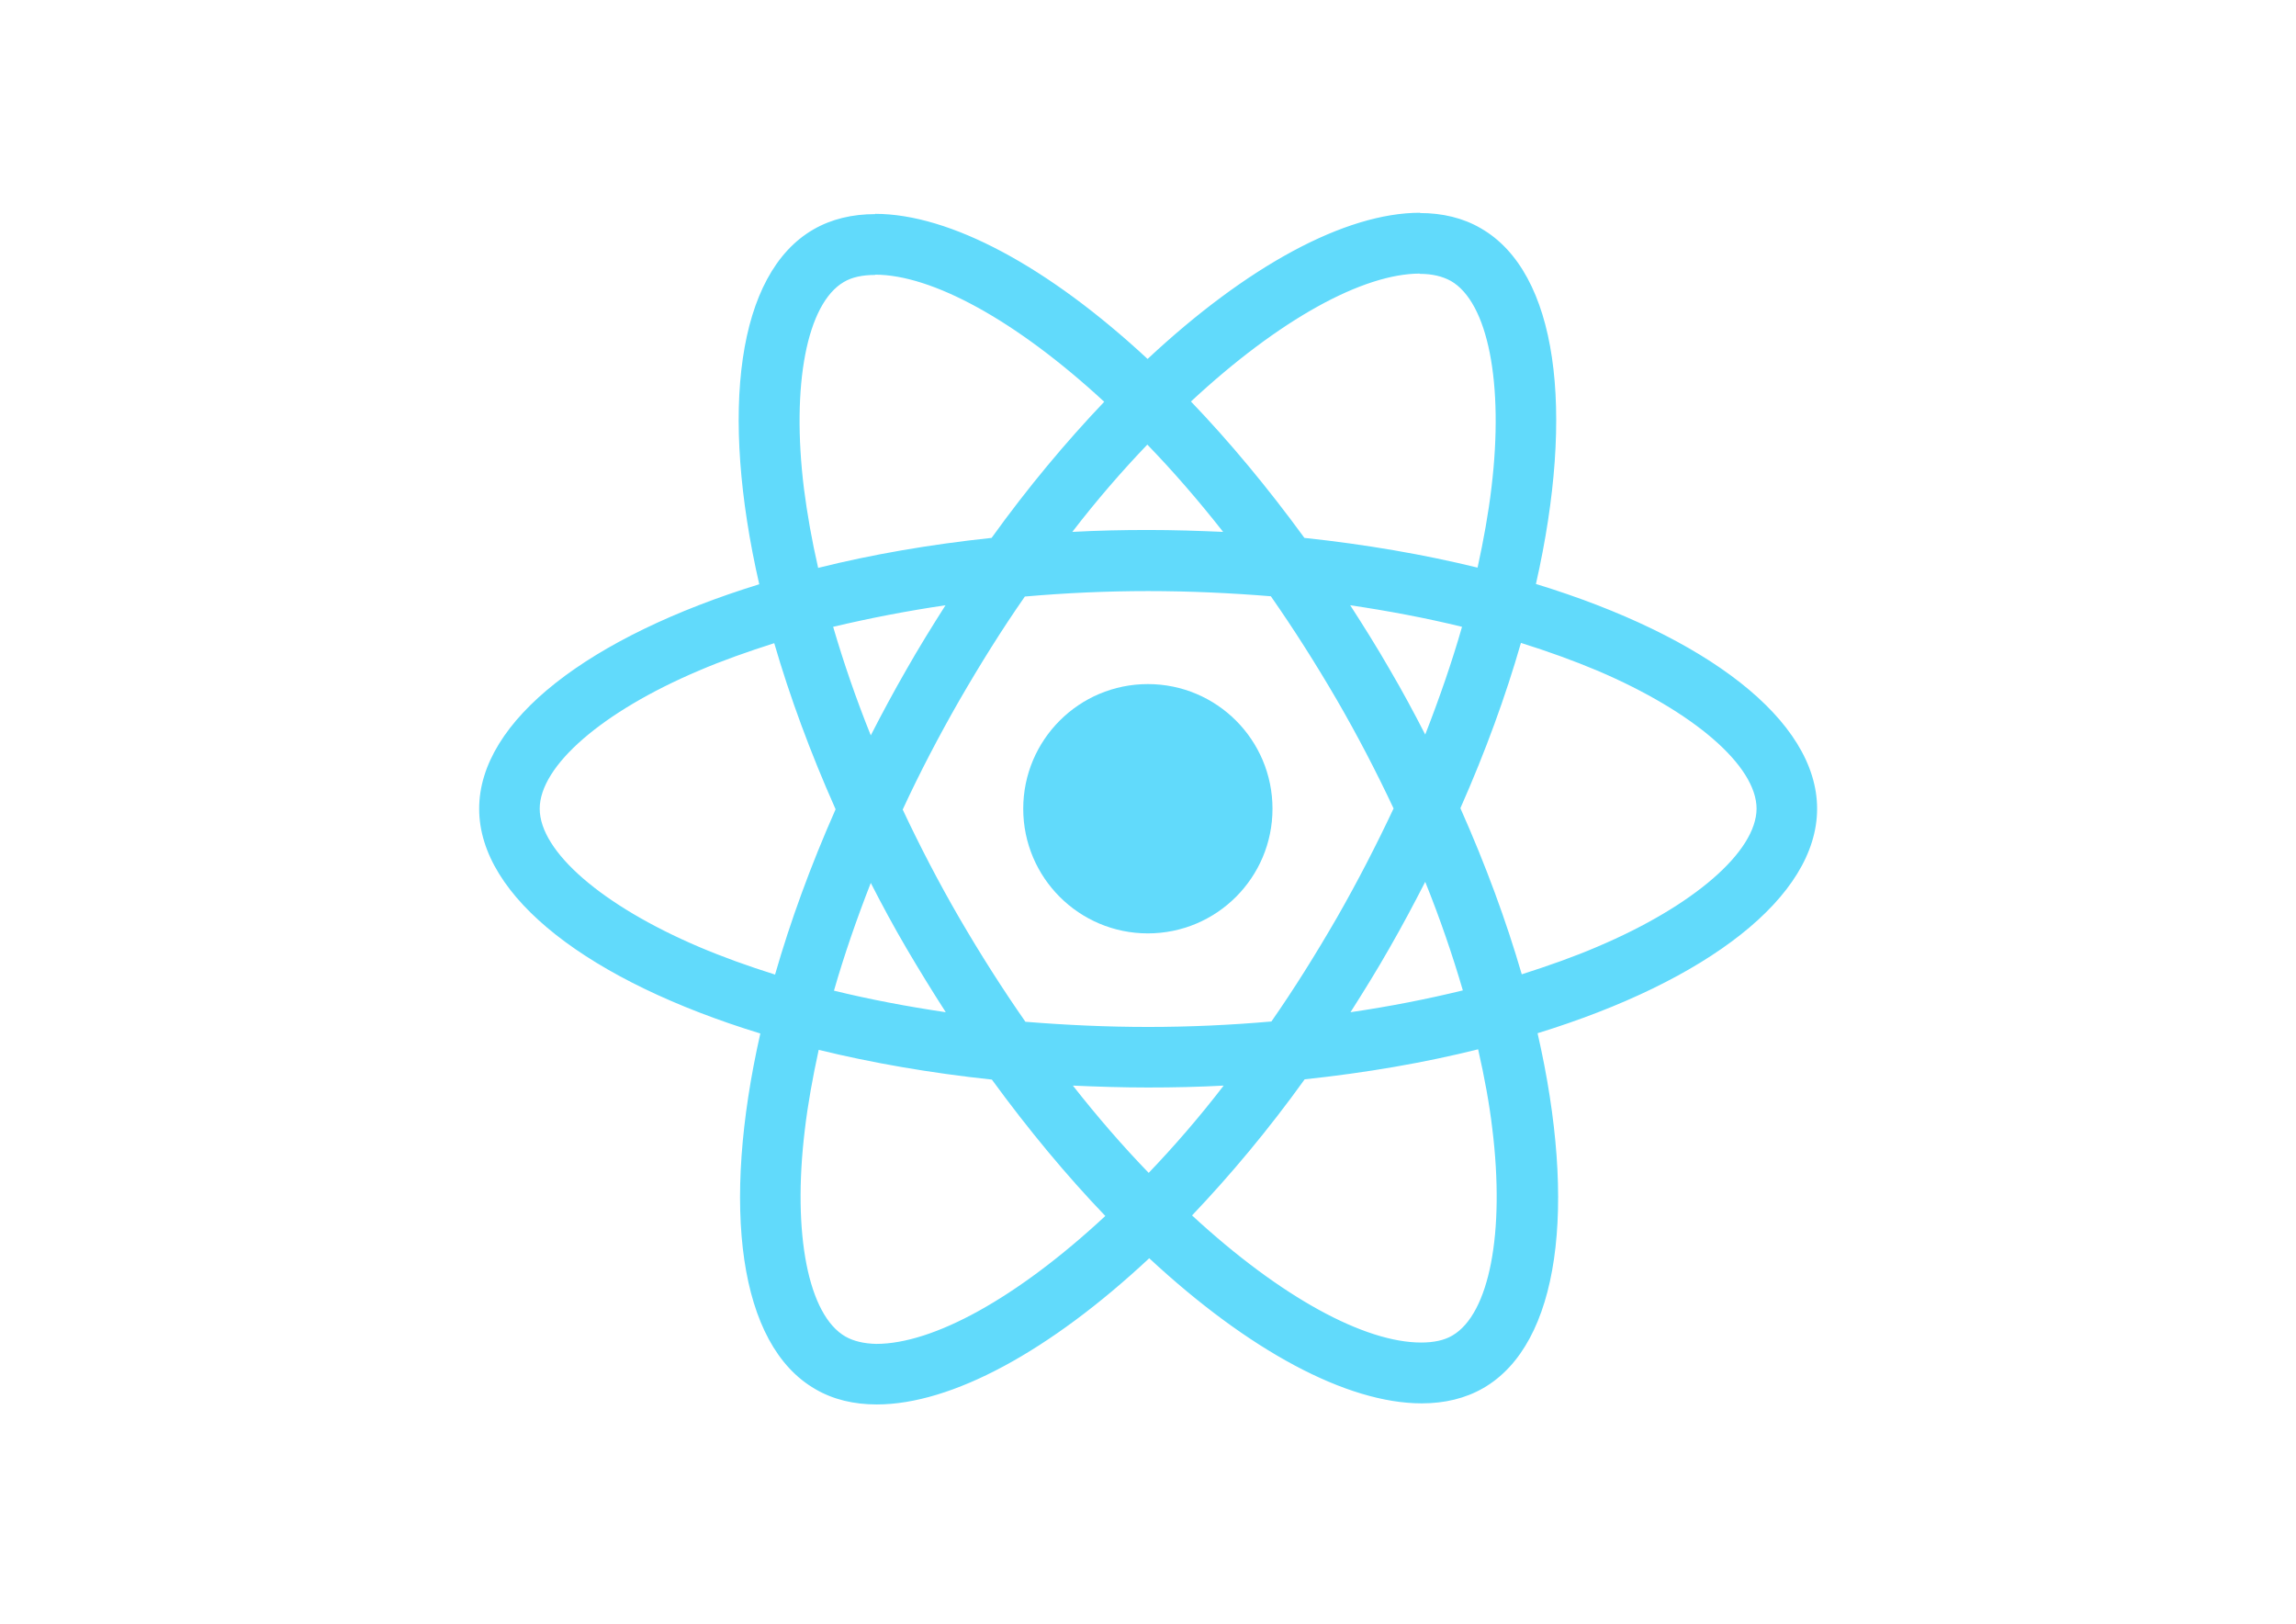
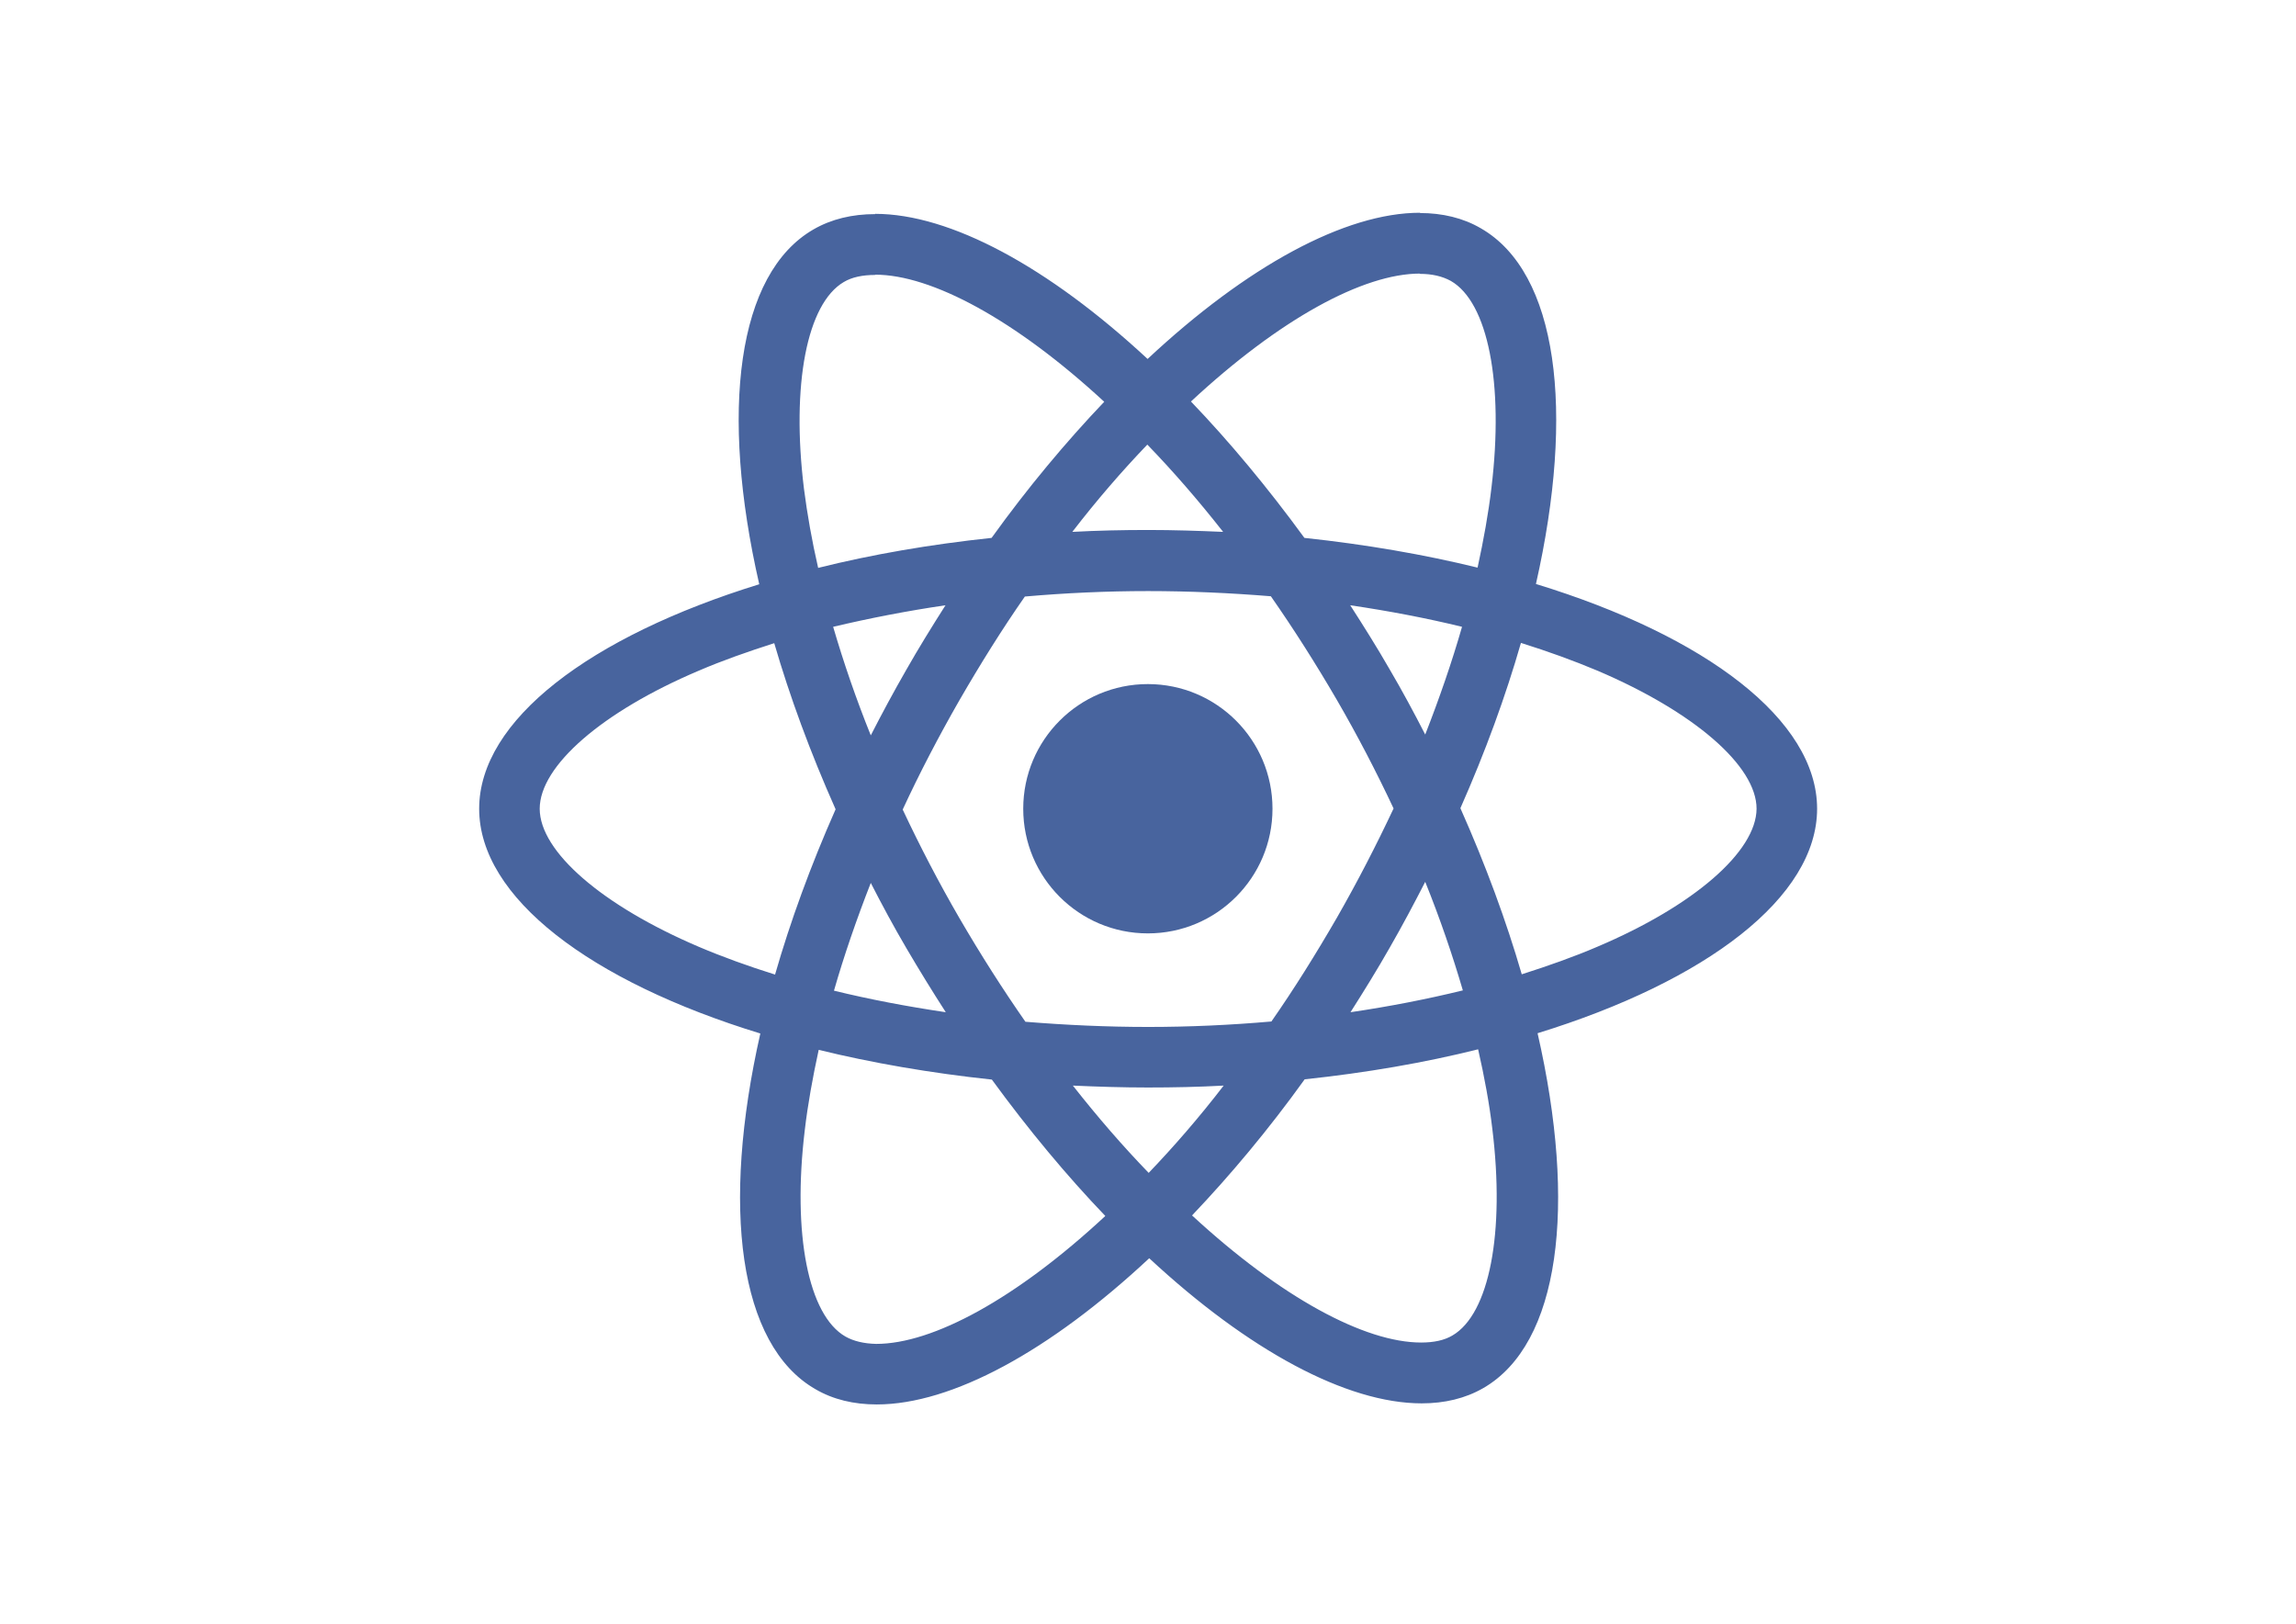
<svg xmlns="http://www.w3.org/2000/svg" viewBox="0 0 841.9 595.3">
-   <g fill="#61DAFB">
+   <g fill="#48649e">
    <path d="M666.3 296.5c0-32.5-40.7-63.3-103.1-82.4 14.4-63.6 8-114.2-20.2-130.4-6.5-3.8-14.1-5.6-22.4-5.6v22.3c4.6 0 8.3.9 11.4 2.6 13.6 7.8 19.5 37.5 14.9 75.7-1.1 9.4-2.9 19.3-5.1 29.4-19.6-4.8-41-8.5-63.5-10.9-13.5-18.5-27.5-35.3-41.6-50 32.6-30.3 63.2-46.9 84-46.9V78c-27.5 0-63.5 19.6-99.9 53.6-36.4-33.8-72.4-53.2-99.9-53.2v22.3c20.7 0 51.4 16.5 84 46.6-14 14.7-28 31.4-41.3 49.9-22.6 2.4-44 6.1-63.6 11-2.3-10-4-19.7-5.2-29-4.7-38.2 1.1-67.9 14.6-75.8 3-1.8 6.9-2.6 11.5-2.6V78.5c-8.4 0-16 1.8-22.6 5.6-28.1 16.2-34.4 66.7-19.9 130.1-62.2 19.2-102.7 49.9-102.7 82.3 0 32.5 40.7 63.3 103.1 82.4-14.4 63.6-8 114.2 20.2 130.4 6.5 3.8 14.1 5.6 22.5 5.6 27.5 0 63.5-19.6 99.9-53.6 36.4 33.8 72.4 53.2 99.9 53.2 8.4 0 16-1.8 22.6-5.6 28.1-16.2 34.4-66.7 19.9-130.1 62-19.1 102.5-49.9 102.5-82.3zm-130.2-66.7c-3.7 12.9-8.3 26.2-13.5 39.5-4.1-8-8.4-16-13.1-24-4.6-8-9.5-15.8-14.4-23.4 14.2 2.1 27.9 4.7 41 7.9zm-45.8 106.5c-7.8 13.5-15.8 26.3-24.1 38.2-14.9 1.3-30 2-45.2 2-15.1 0-30.2-.7-45-1.9-8.3-11.9-16.4-24.6-24.2-38-7.6-13.1-14.5-26.4-20.8-39.8 6.2-13.4 13.2-26.8 20.7-39.9 7.8-13.5 15.8-26.3 24.1-38.2 14.9-1.3 30-2 45.2-2 15.1 0 30.2.7 45 1.9 8.3 11.9 16.4 24.6 24.2 38 7.6 13.1 14.5 26.4 20.8 39.8-6.3 13.4-13.2 26.8-20.7 39.9zm32.3-13c5.4 13.4 10 26.8 13.8 39.8-13.1 3.2-26.9 5.9-41.2 8 4.9-7.7 9.8-15.6 14.4-23.7 4.6-8 8.9-16.1 13-24.1zM421.2 430c-9.3-9.6-18.6-20.3-27.8-32 9 .4 18.2.7 27.5.7 9.4 0 18.7-.2 27.8-.7-9 11.7-18.3 22.4-27.5 32zm-74.4-58.9c-14.2-2.1-27.9-4.7-41-7.9 3.7-12.9 8.3-26.2 13.5-39.5 4.1 8 8.4 16 13.1 24 4.7 8 9.5 15.8 14.4 23.4zM420.7 163c9.3 9.6 18.6 20.3 27.8 32-9-.4-18.2-.7-27.5-.7-9.4 0-18.7.2-27.8.7 9-11.7 18.3-22.4 27.5-32zm-74 58.9c-4.9 7.7-9.8 15.6-14.4 23.7-4.6 8-8.9 16-13 24-5.4-13.4-10-26.8-13.8-39.8 13.1-3.1 26.9-5.8 41.2-7.9zm-90.5 125.2c-35.4-15.1-58.3-34.9-58.3-50.6 0-15.7 22.9-35.6 58.3-50.6 8.6-3.7 18-7 27.7-10.1 5.7 19.6 13.2 40 22.5 60.9-9.2 20.8-16.6 41.1-22.2 60.6-9.9-3.1-19.3-6.5-28-10.2zM310 490c-13.6-7.8-19.5-37.5-14.9-75.7 1.1-9.4 2.9-19.3 5.1-29.4 19.6 4.8 41 8.5 63.5 10.9 13.5 18.5 27.5 35.3 41.6 50-32.6 30.3-63.2 46.9-84 46.9-4.5-.1-8.3-1-11.3-2.7zm237.2-76.2c4.7 38.2-1.1 67.9-14.6 75.8-3 1.8-6.9 2.6-11.5 2.6-20.7 0-51.4-16.5-84-46.6 14-14.7 28-31.4 41.3-49.9 22.6-2.4 44-6.1 63.6-11 2.3 10.1 4.1 19.8 5.2 29.1zm38.5-66.7c-8.6 3.7-18 7-27.7 10.1-5.7-19.6-13.2-40-22.5-60.9 9.2-20.8 16.6-41.1 22.2-60.6 9.9 3.1 19.3 6.5 28.1 10.2 35.4 15.1 58.3 34.9 58.3 50.6-.1 15.7-23 35.6-58.4 50.6zM320.8 78.4z" />
    <circle cx="420.9" cy="296.5" r="45.7" />
    <path d="M520.5 78.1z" />
  </g>
</svg>
